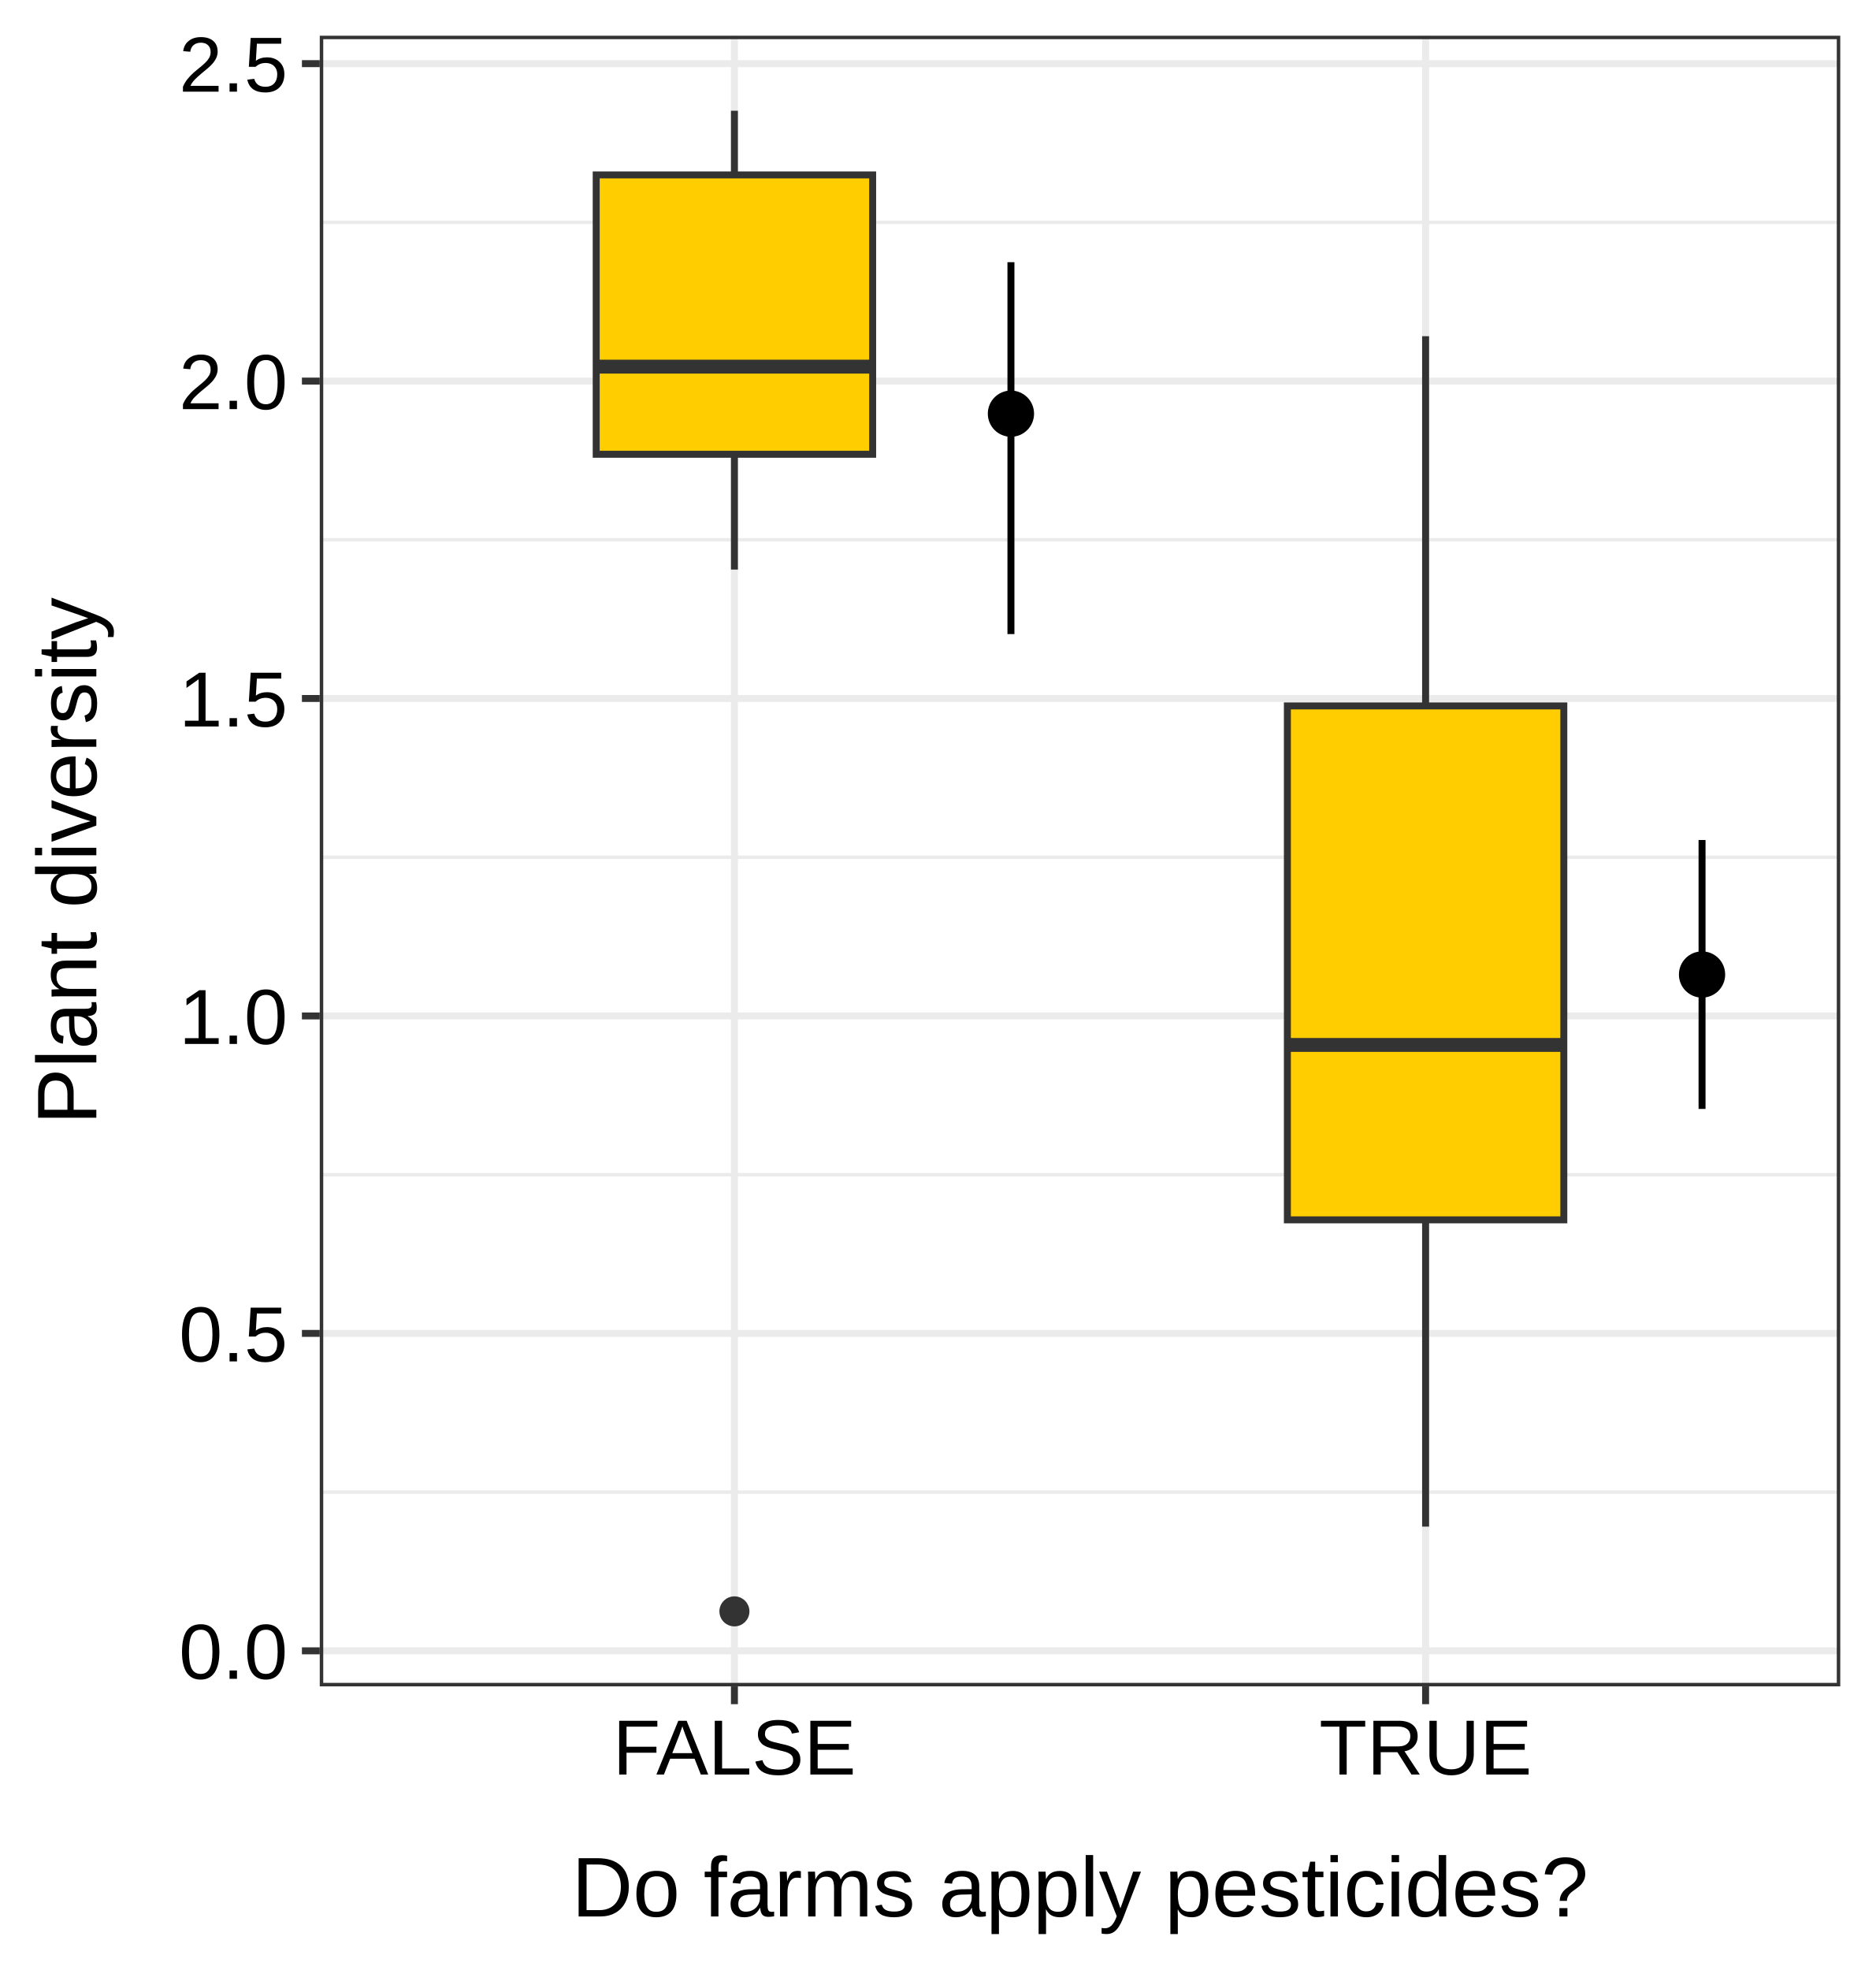
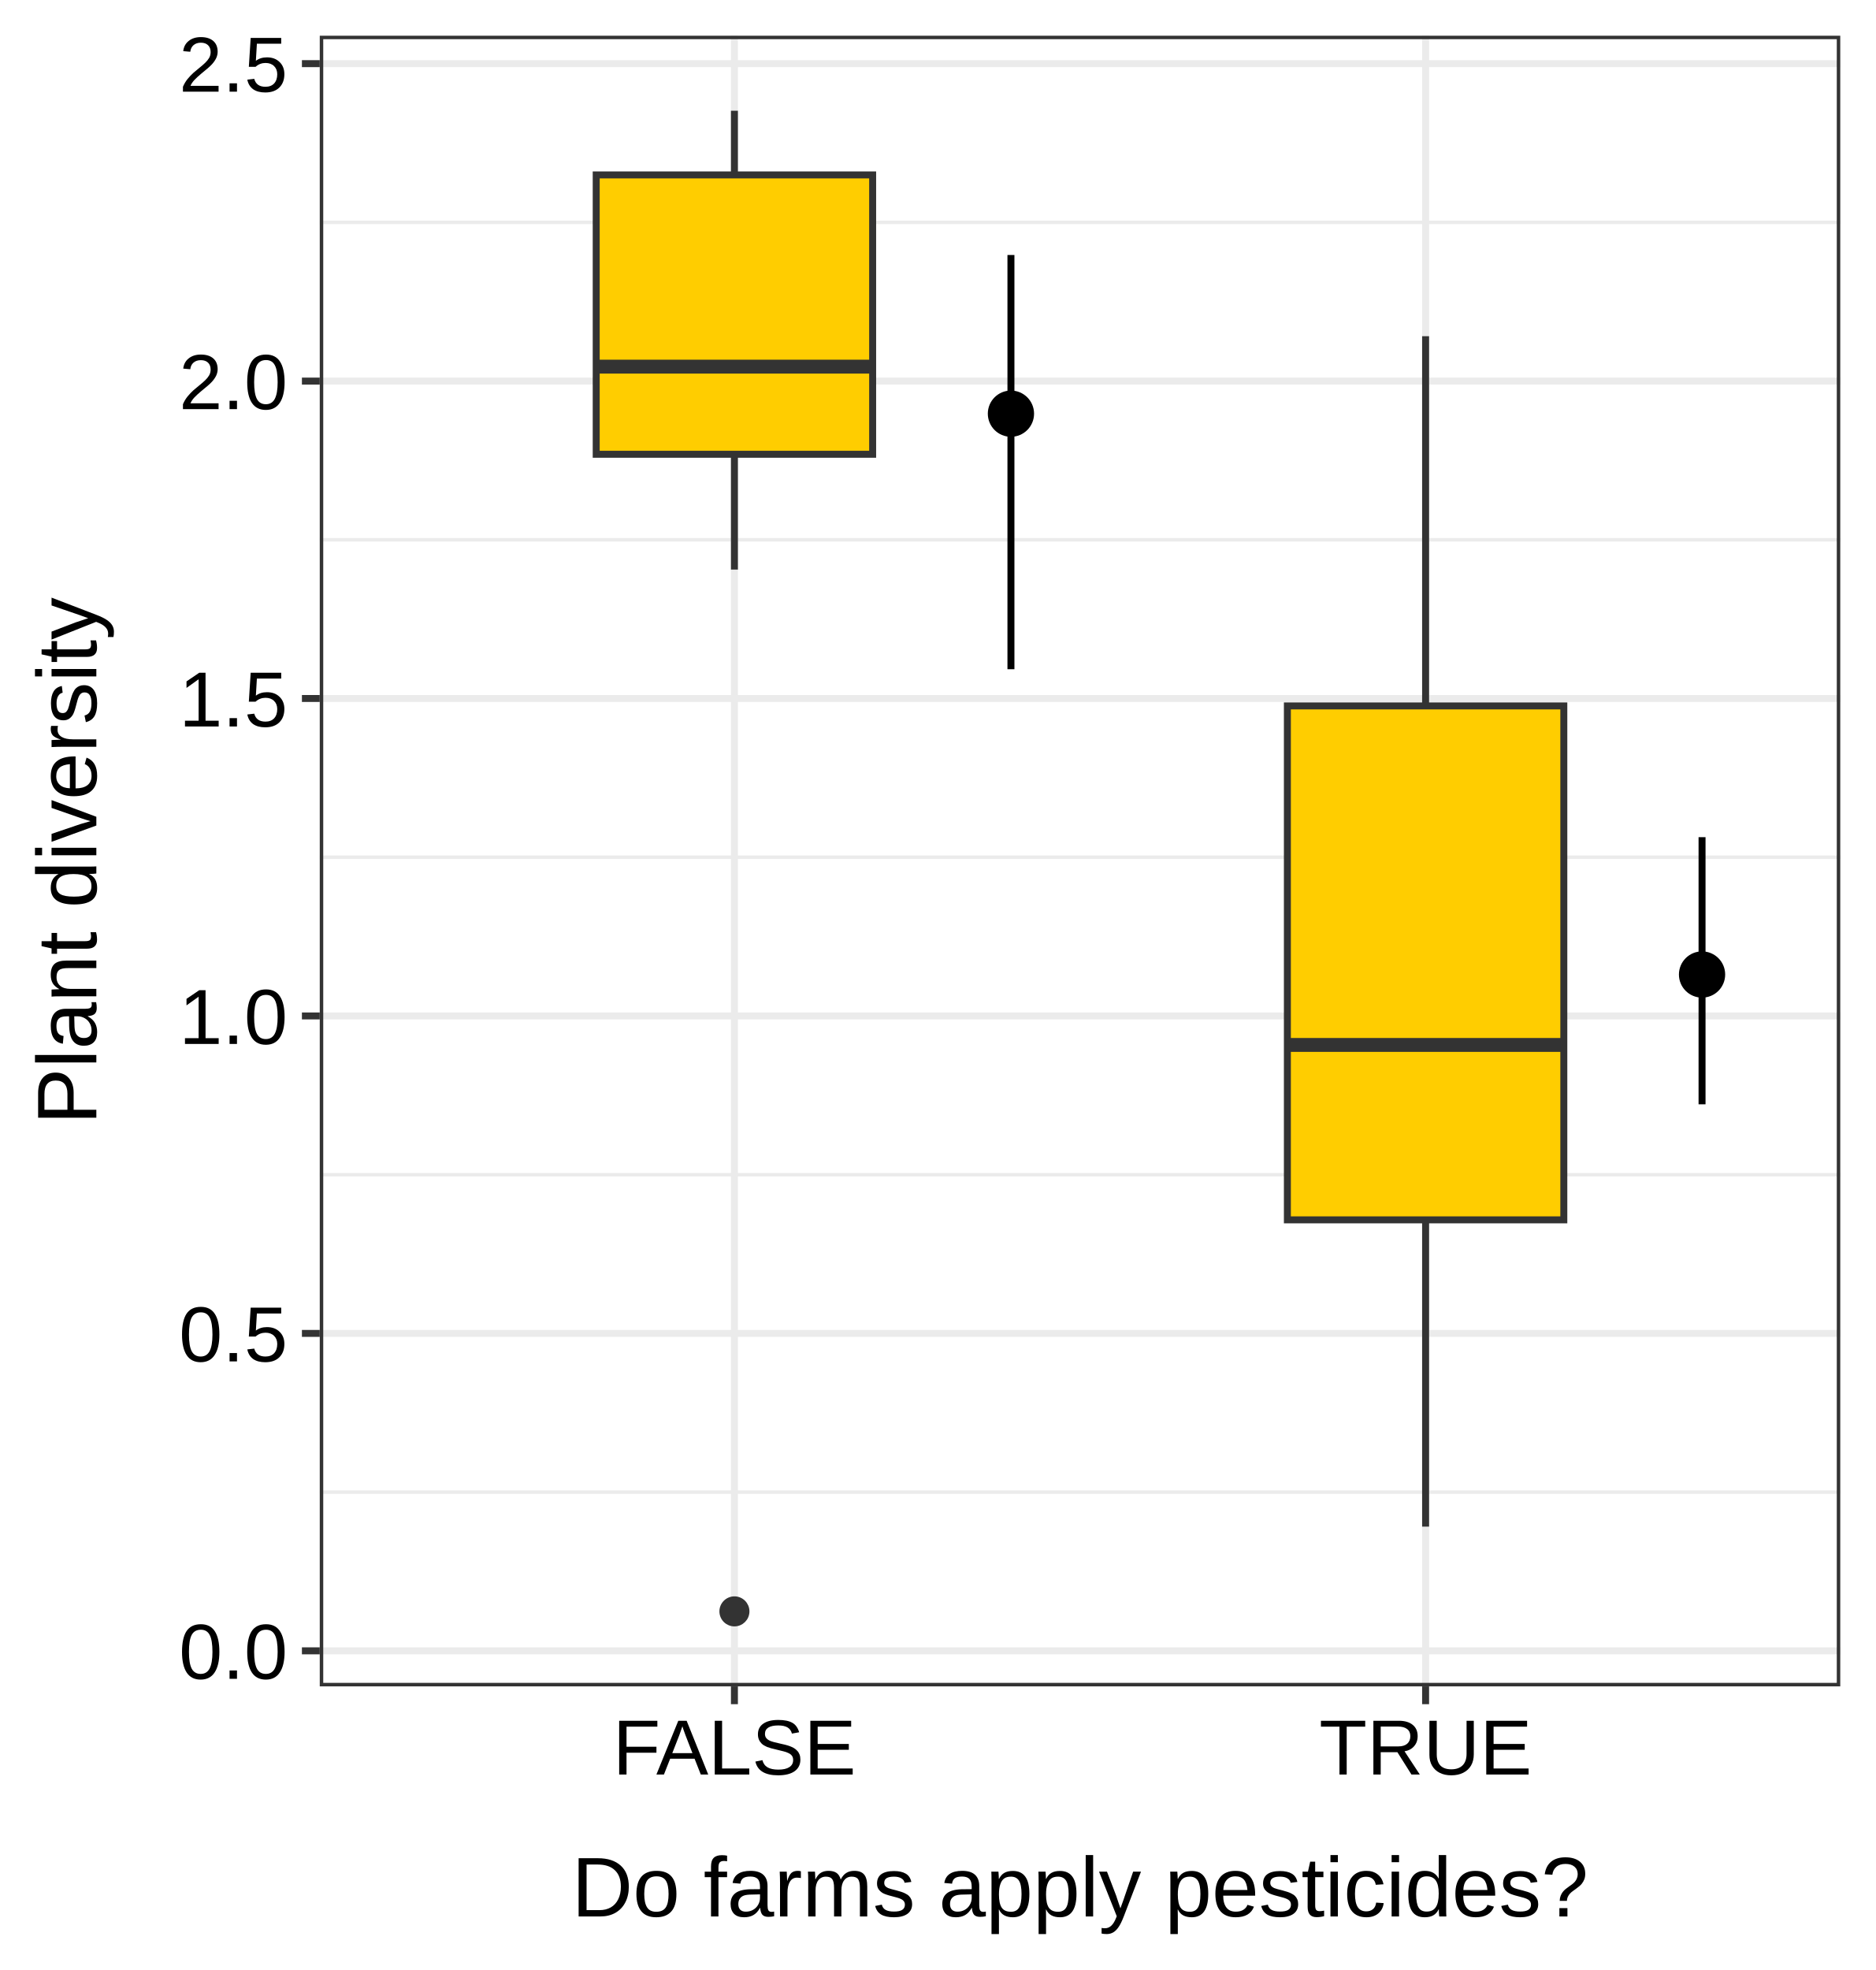
<svg xmlns="http://www.w3.org/2000/svg" width="288.00pt" height="302.40pt" viewBox="0 0 288.00 302.40">
  <g class="svglite">
    <defs>
      <style type="text/css">
    .svglite line, .svglite polyline, .svglite polygon, .svglite path, .svglite rect, .svglite circle {
      fill: none;
      stroke: #000000;
      stroke-linecap: round;
      stroke-linejoin: round;
      stroke-miterlimit: 10.00;
    }
    .svglite text {
      white-space: pre;
    }
    .svglite g.glyphgroup path {
      fill: inherit;
      stroke: none;
    }
  </style>
    </defs>
    <rect width="100%" height="100%" style="stroke: none; fill: #FFFFFF;" />
    <defs>
      <clipPath id="cpMC4wMHwyODguMDB8MC4wMHwzMDIuNDA=">
        <rect x="0.00" y="0.00" width="288.00" height="302.40" />
      </clipPath>
    </defs>
    <g clip-path="url(#cpMC4wMHwyODguMDB8MC4wMHwzMDIuNDA=)">
      <rect x="0" y="0.00" width="288.00" height="302.40" style="stroke-width: 1.07; stroke: #FFFFFF; fill: #FFFFFF;" />
    </g>
    <defs>
      <clipPath id="cpNDkuMDl8MjgyLjUyfDUuNDh8MjU4Ljg2">
        <rect x="49.09" y="5.48" width="233.43" height="253.38" />
      </clipPath>
    </defs>
    <g clip-path="url(#cpNDkuMDl8MjgyLjUyfDUuNDh8MjU4Ljg2)">
      <rect x="49.09" y="5.48" width="233.43" height="253.38" style="stroke-width: 1.07; stroke: none; fill: #FFFFFF;" />
      <polyline points="49.09,229.04 282.52,229.04 " style="stroke-width: 0.53; stroke: #EBEBEB; stroke-linecap: butt;" />
      <polyline points="49.09,180.32 282.52,180.32 " style="stroke-width: 0.53; stroke: #EBEBEB; stroke-linecap: butt;" />
      <polyline points="49.09,131.59 282.52,131.59 " style="stroke-width: 0.53; stroke: #EBEBEB; stroke-linecap: butt;" />
      <polyline points="49.09,82.86 282.52,82.86 " style="stroke-width: 0.53; stroke: #EBEBEB; stroke-linecap: butt;" />
      <polyline points="49.09,34.13 282.52,34.13 " style="stroke-width: 0.53; stroke: #EBEBEB; stroke-linecap: butt;" />
      <polyline points="49.09,253.41 282.52,253.41 " style="stroke-width: 1.07; stroke: #EBEBEB; stroke-linecap: butt;" />
      <polyline points="49.09,204.68 282.52,204.68 " style="stroke-width: 1.07; stroke: #EBEBEB; stroke-linecap: butt;" />
      <polyline points="49.09,155.95 282.52,155.95 " style="stroke-width: 1.07; stroke: #EBEBEB; stroke-linecap: butt;" />
      <polyline points="49.09,107.22 282.52,107.22 " style="stroke-width: 1.07; stroke: #EBEBEB; stroke-linecap: butt;" />
      <polyline points="49.09,58.50 282.52,58.50 " style="stroke-width: 1.07; stroke: #EBEBEB; stroke-linecap: butt;" />
      <polyline points="49.09,9.77 282.52,9.77 " style="stroke-width: 1.07; stroke: #EBEBEB; stroke-linecap: butt;" />
      <polyline points="112.75,258.86 112.75,5.48 " style="stroke-width: 1.07; stroke: #EBEBEB; stroke-linecap: butt;" />
      <polyline points="218.86,258.86 218.86,5.48 " style="stroke-width: 1.07; stroke: #EBEBEB; stroke-linecap: butt;" />
      <circle cx="112.75" cy="247.35" r="1.95" style="stroke-width: 0.71; stroke: #333333; fill: #333333;" />
      <line x1="112.75" y1="26.85" x2="112.75" y2="17.00" style="stroke-width: 1.07; stroke: #333333; stroke-linecap: butt;" />
      <line x1="112.75" y1="69.73" x2="112.75" y2="87.43" style="stroke-width: 1.07; stroke: #333333; stroke-linecap: butt;" />
      <polygon points="91.53,26.85 91.53,69.73 133.97,69.73 133.97,26.85 91.53,26.85 " style="stroke-width: 1.07; stroke: #333333; stroke-linecap: butt; stroke-linejoin: miter; fill: #FFCD00;" />
      <line x1="91.53" y1="56.28" x2="133.97" y2="56.28" style="stroke-width: 2.13; stroke: #333333; stroke-linecap: butt; stroke-linejoin: miter;" />
      <line x1="218.86" y1="108.36" x2="218.86" y2="51.61" style="stroke-width: 1.07; stroke: #333333; stroke-linecap: butt;" />
      <line x1="218.86" y1="187.25" x2="218.86" y2="234.34" style="stroke-width: 1.07; stroke: #333333; stroke-linecap: butt;" />
      <polygon points="197.64,108.36 197.64,187.25 240.08,187.25 240.08,108.36 197.64,108.36 " style="stroke-width: 1.07; stroke: #333333; stroke-linecap: butt; stroke-linejoin: miter; fill: #FFCD00;" />
      <line x1="197.64" y1="160.40" x2="240.08" y2="160.40" style="stroke-width: 2.13; stroke: #333333; stroke-linecap: butt; stroke-linejoin: miter;" />
-       <line x1="155.20" y1="97.33" x2="155.20" y2="40.25" style="stroke-width: 1.07; stroke-linecap: butt;" />
-       <line x1="261.30" y1="170.22" x2="261.30" y2="128.94" style="stroke-width: 1.07; stroke-linecap: butt;" />
+       <line x1="155.20" y1="102.73" x2="155.20" y2="39.14" style="stroke-width: 1.07; stroke-linecap: butt;" />
+       <line x1="261.30" y1="169.51" x2="261.30" y2="128.51" style="stroke-width: 1.07; stroke-linecap: butt;" />
      <circle cx="155.20" cy="63.50" r="2.84" style="stroke-width: 1.42; fill: #000000;" />
      <circle cx="261.30" cy="149.59" r="2.84" style="stroke-width: 1.42; fill: #000000;" />
      <rect x="49.09" y="5.48" width="233.43" height="253.38" style="stroke-width: 1.07; stroke: #333333;" />
    </g>
    <g clip-path="url(#cpMC4wMHwyODguMDB8MC4wMHwzMDIuNDA=)">
      <text x="44.16" y="257.70" text-anchor="end" style="font-size: 12.00px; font-family: &quot;Arial&quot;;" textLength="16.67px" lengthAdjust="spacingAndGlyphs">0.0</text>
      <text x="44.16" y="208.98" text-anchor="end" style="font-size: 12.00px; font-family: &quot;Arial&quot;;" textLength="16.67px" lengthAdjust="spacingAndGlyphs">0.5</text>
      <text x="44.16" y="160.25" text-anchor="end" style="font-size: 12.00px; font-family: &quot;Arial&quot;;" textLength="16.67px" lengthAdjust="spacingAndGlyphs">1.0</text>
      <text x="44.16" y="111.52" text-anchor="end" style="font-size: 12.00px; font-family: &quot;Arial&quot;;" textLength="16.67px" lengthAdjust="spacingAndGlyphs">1.5</text>
      <text x="44.16" y="62.80" text-anchor="end" style="font-size: 12.00px; font-family: &quot;Arial&quot;;" textLength="16.67px" lengthAdjust="spacingAndGlyphs">2.0</text>
      <text x="44.16" y="14.07" text-anchor="end" style="font-size: 12.00px; font-family: &quot;Arial&quot;;" textLength="16.67px" lengthAdjust="spacingAndGlyphs">2.5</text>
      <polyline points="46.35,253.41 49.09,253.41 " style="stroke-width: 1.07; stroke: #333333; stroke-linecap: butt;" />
      <polyline points="46.35,204.68 49.09,204.68 " style="stroke-width: 1.07; stroke: #333333; stroke-linecap: butt;" />
      <polyline points="46.35,155.95 49.09,155.95 " style="stroke-width: 1.07; stroke: #333333; stroke-linecap: butt;" />
      <polyline points="46.35,107.22 49.09,107.22 " style="stroke-width: 1.07; stroke: #333333; stroke-linecap: butt;" />
      <polyline points="46.35,58.50 49.09,58.50 " style="stroke-width: 1.07; stroke: #333333; stroke-linecap: butt;" />
      <polyline points="46.35,9.77 49.09,9.77 " style="stroke-width: 1.07; stroke: #333333; stroke-linecap: butt;" />
      <polyline points="112.75,261.60 112.75,258.86 " style="stroke-width: 1.07; stroke: #333333; stroke-linecap: butt;" />
      <polyline points="218.86,261.60 218.86,258.86 " style="stroke-width: 1.07; stroke: #333333; stroke-linecap: butt;" />
      <text x="112.75" y="272.39" text-anchor="middle" style="font-size: 12.00px; font-family: &quot;Arial&quot;;" textLength="37.34px" lengthAdjust="spacingAndGlyphs">FALSE</text>
      <text x="218.86" y="272.39" text-anchor="middle" style="font-size: 12.00px; font-family: &quot;Arial&quot;;" textLength="32.67px" lengthAdjust="spacingAndGlyphs">TRUE</text>
      <text x="165.81" y="294.18" text-anchor="middle" style="font-size: 13.00px; font-family: &quot;Arial&quot;;" textLength="156.11px" lengthAdjust="spacingAndGlyphs">Do farms apply pesticides?</text>
      <text transform="translate(14.79,132.17) rotate(-90)" text-anchor="middle" style="font-size: 13.00px; font-family: &quot;Arial&quot;;" textLength="80.94px" lengthAdjust="spacingAndGlyphs">Plant diversity</text>
    </g>
  </g>
</svg>
